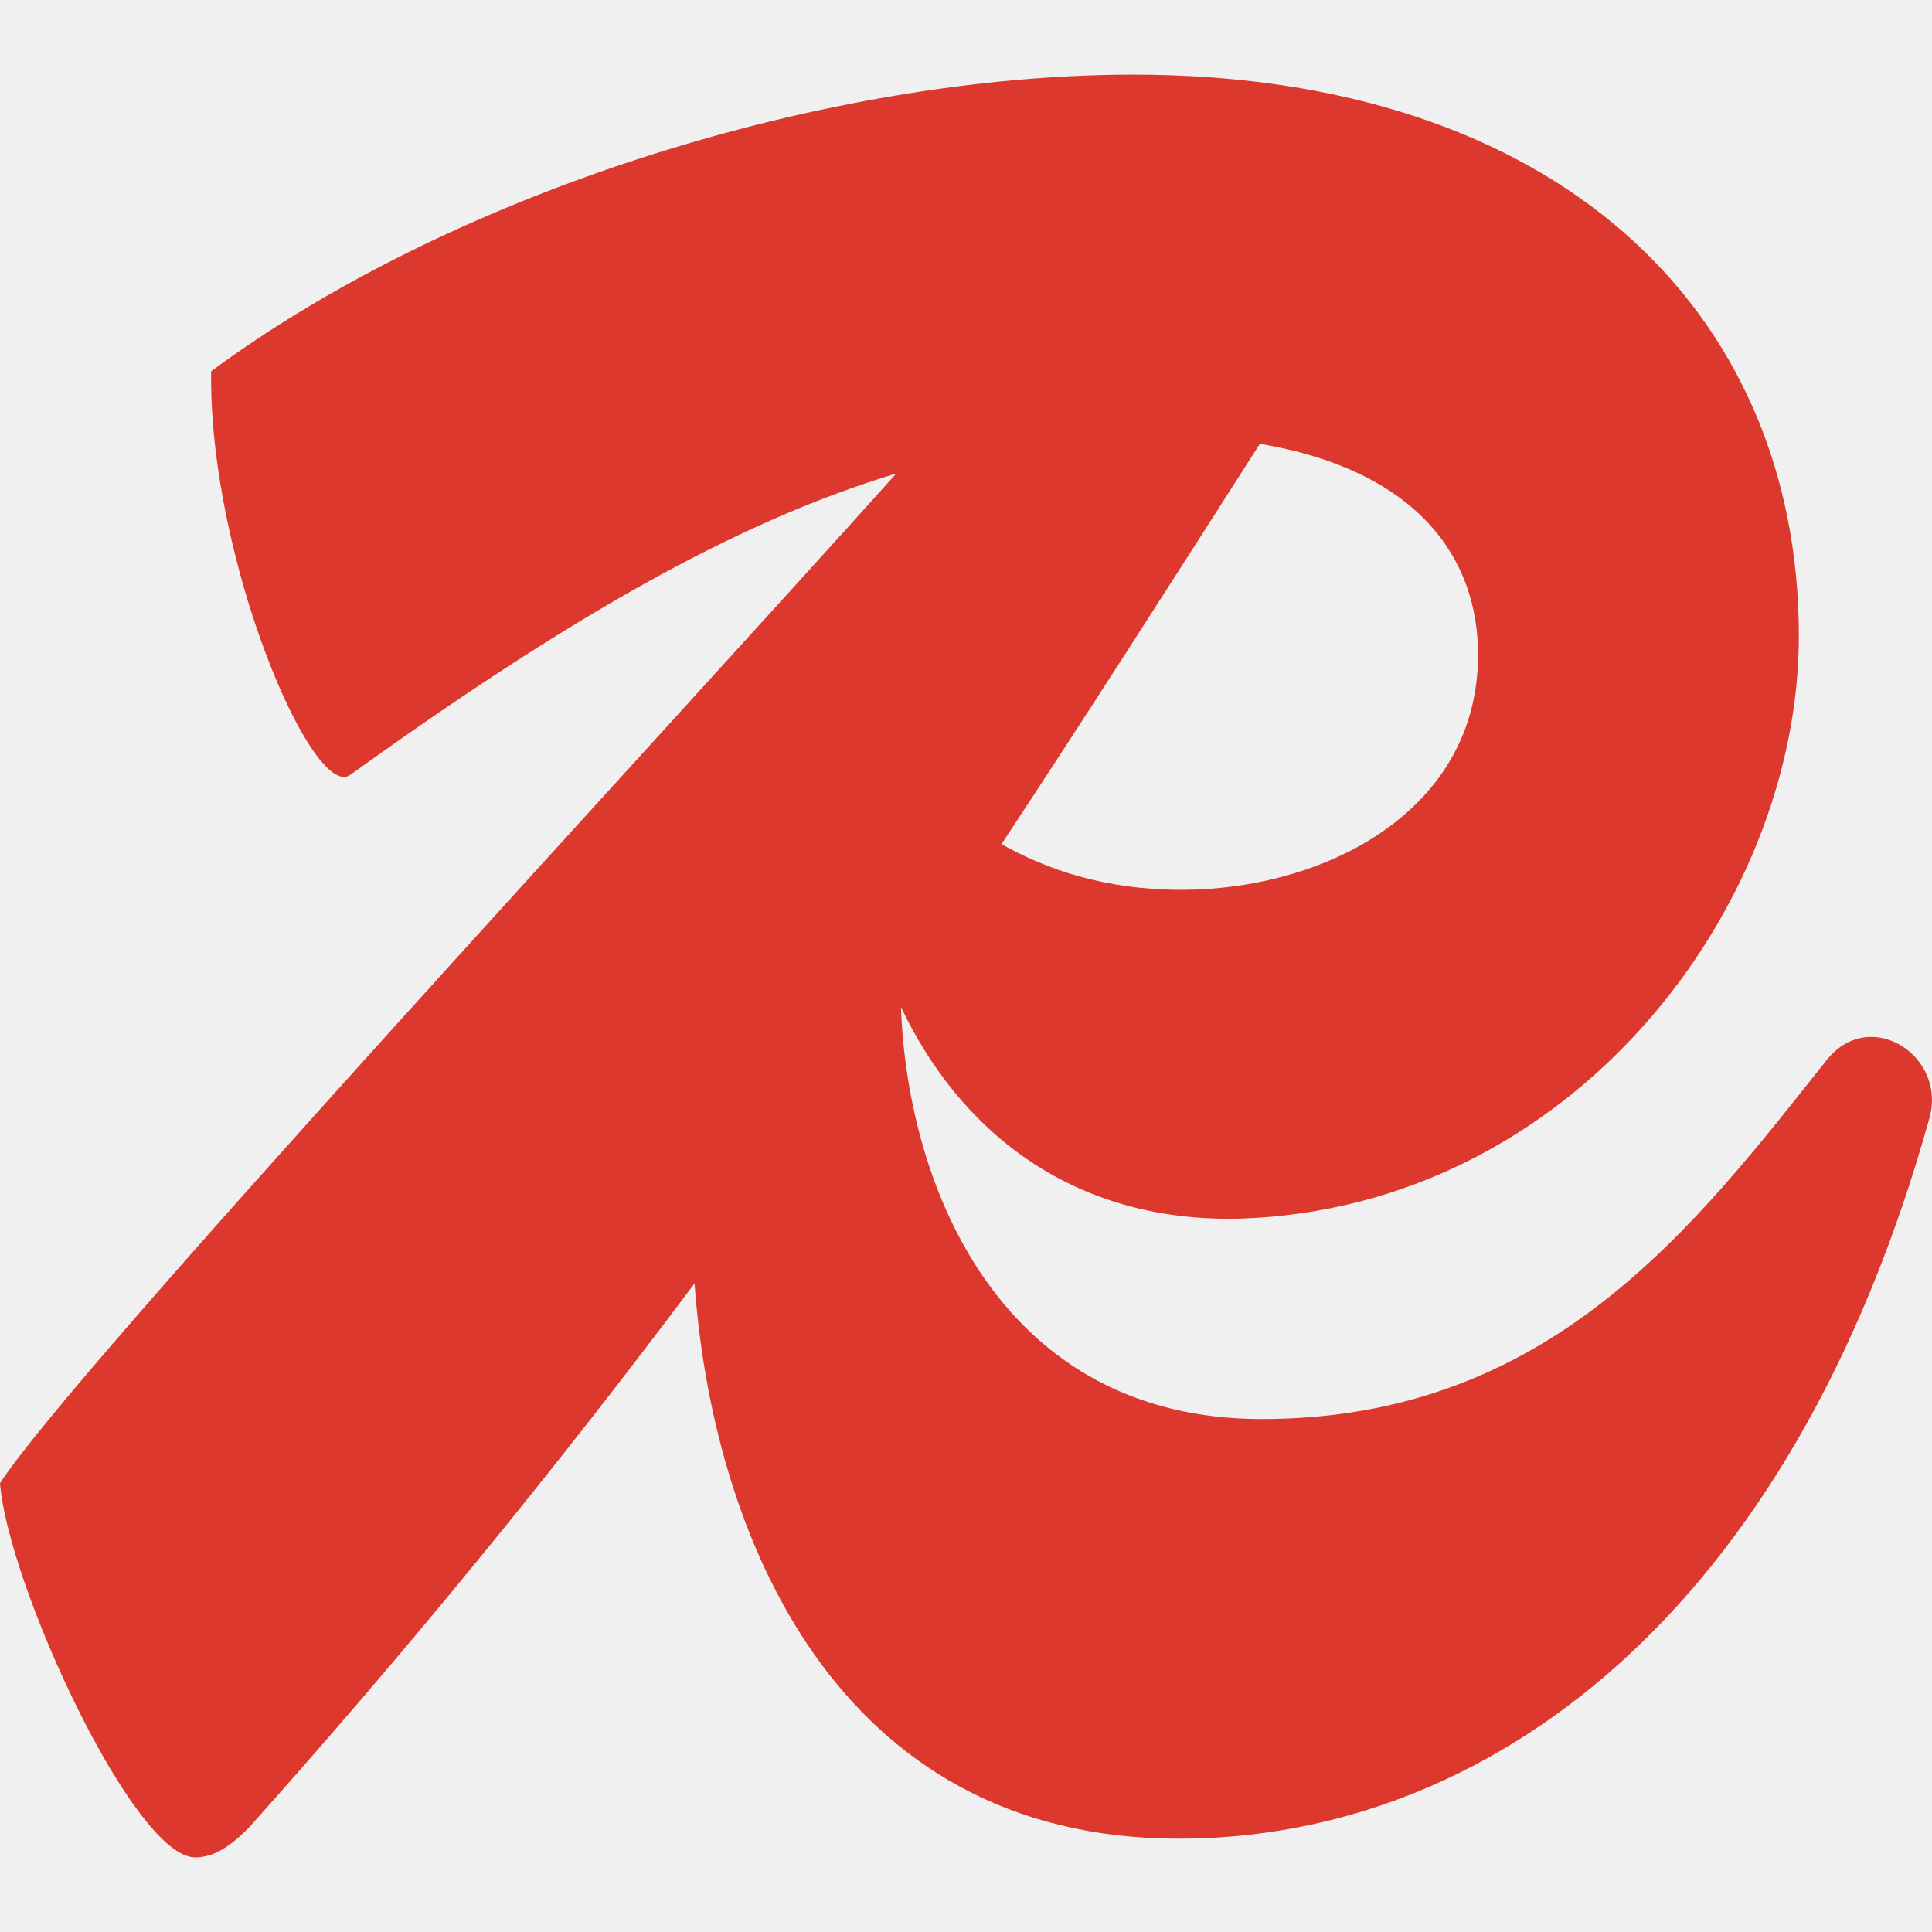
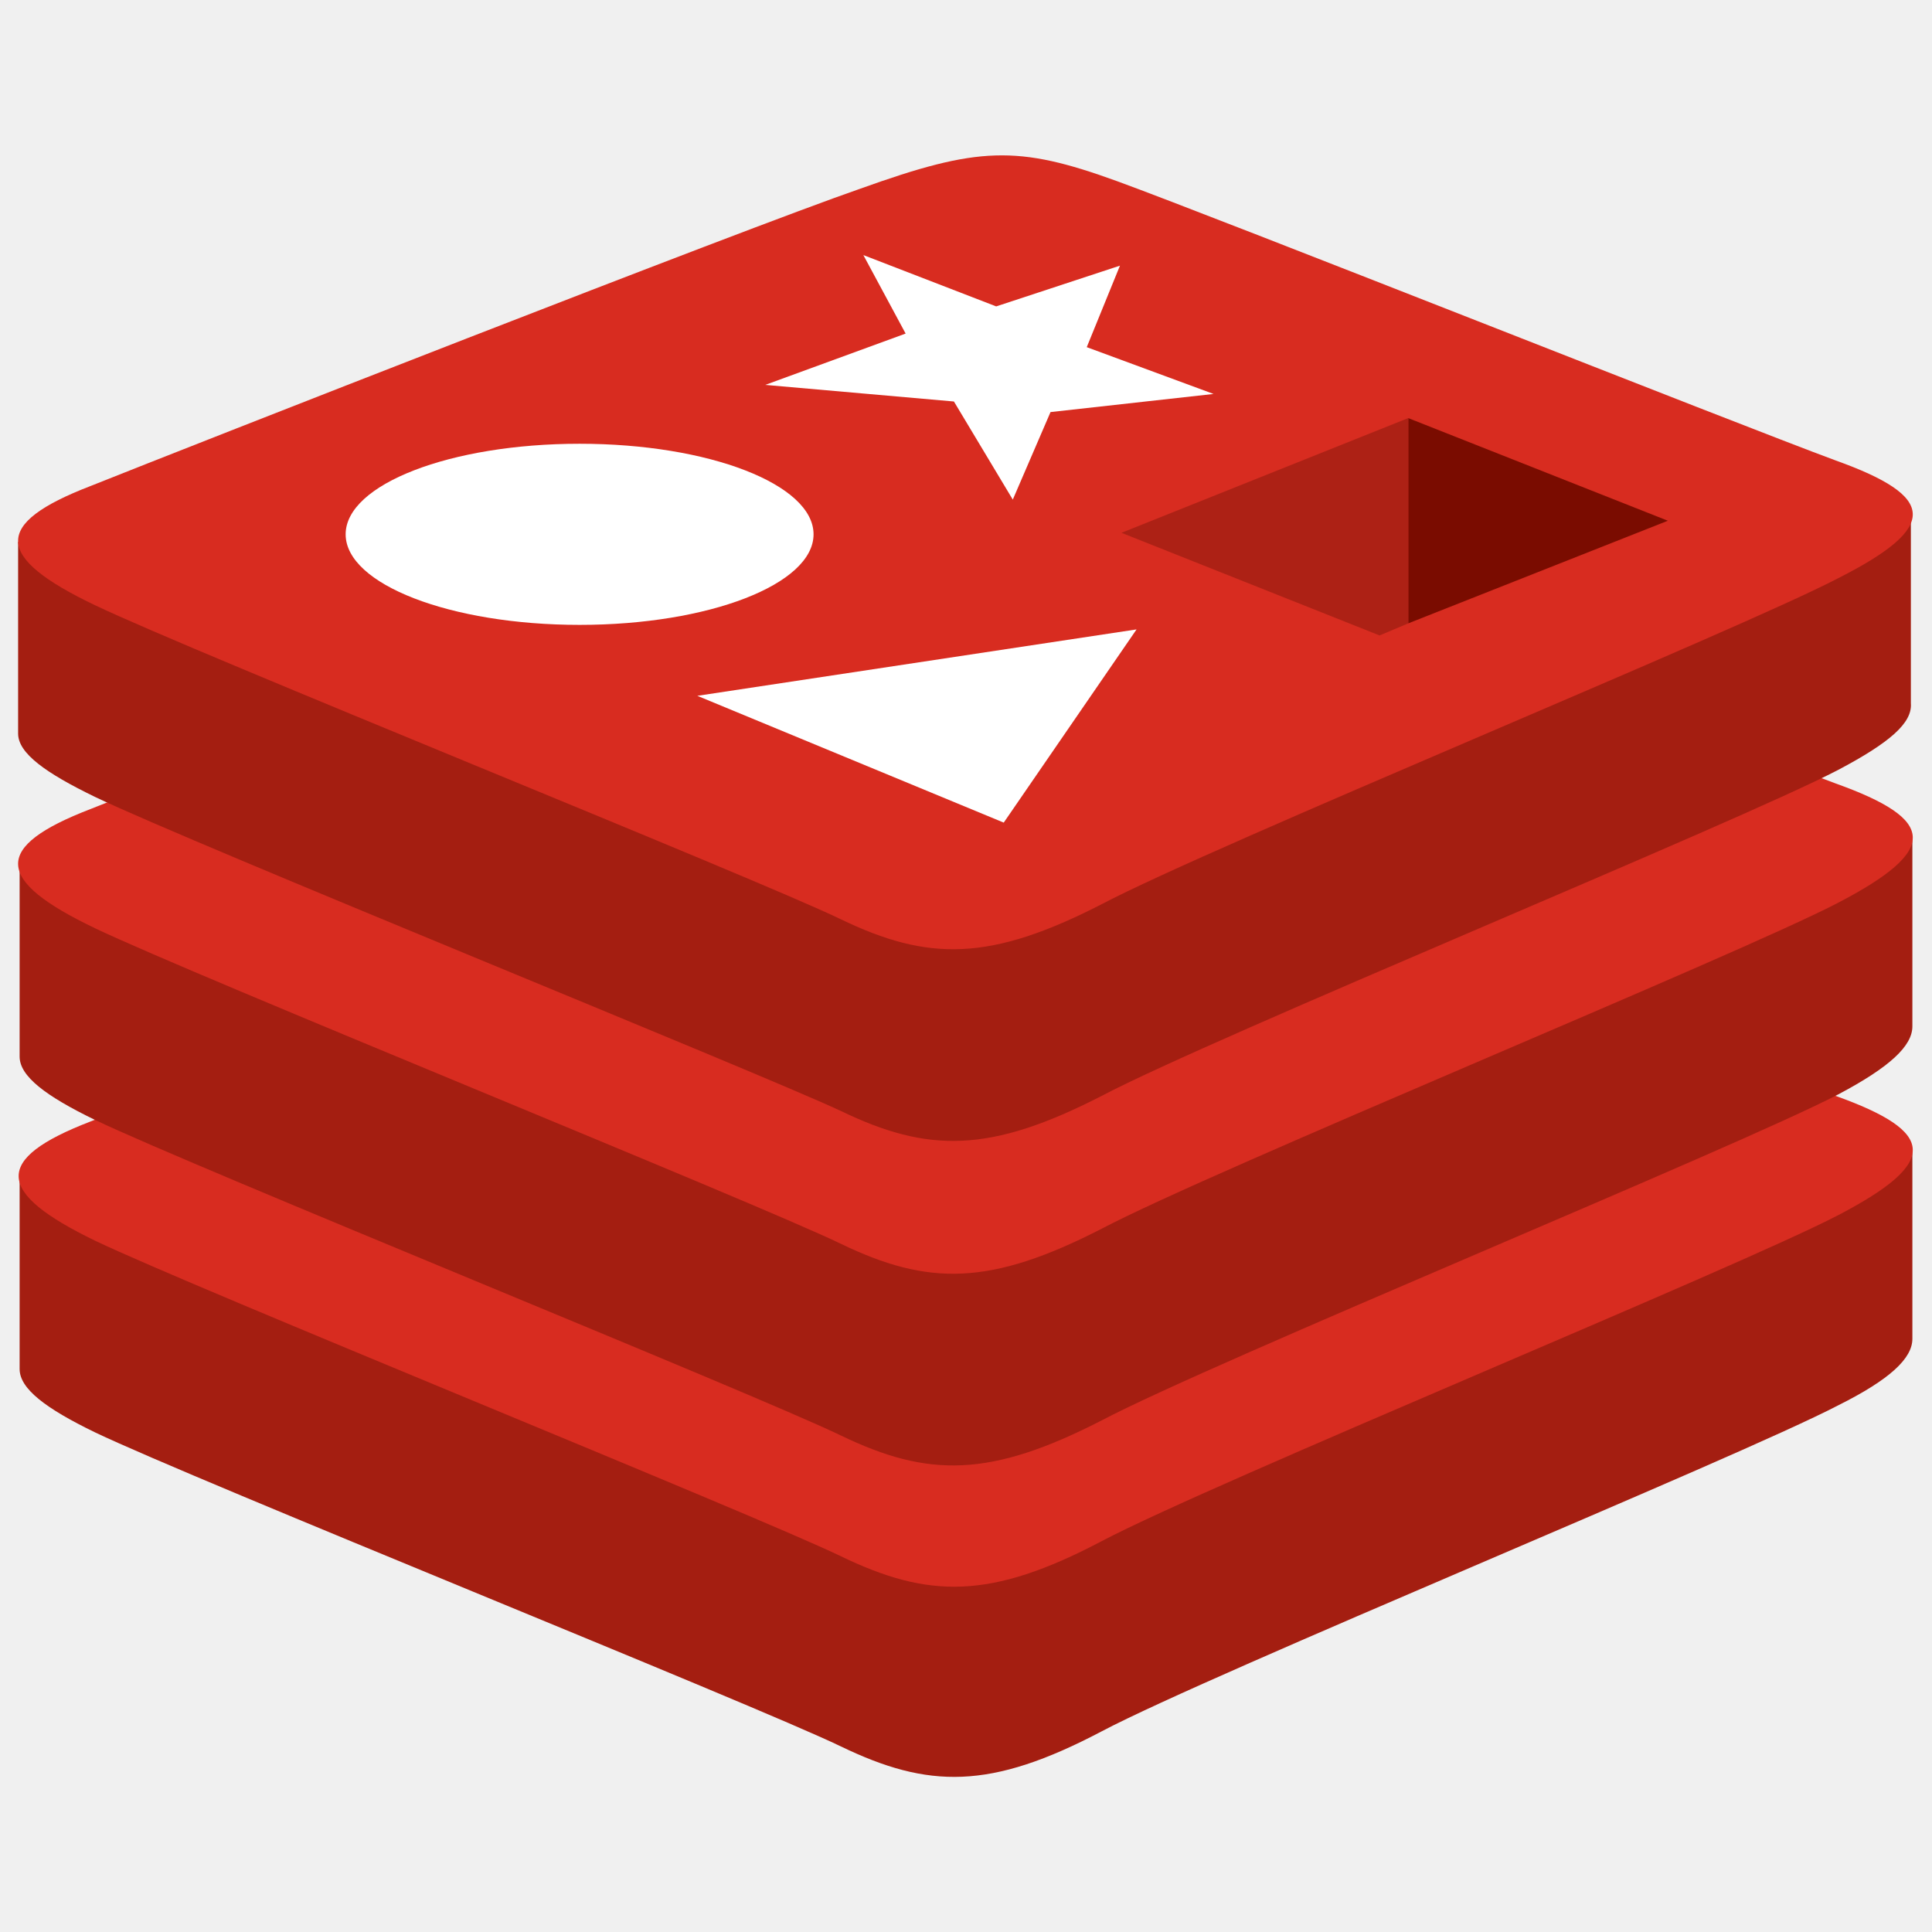
- <svg xmlns="http://www.w3.org/2000/svg" role="img" viewBox="0 0 24 24" fill="#DC382D">
-   <path d="M22.71 13.145c-1.66 2.092-3.452 4.483-7.038 4.483-3.203 0-4.397-2.825-4.48-5.12.701 1.484 2.073 2.685 4.214 2.63 4.117-.133 6.94-3.852 6.94-7.239 0-4.05-3.022-6.972-8.268-6.972-3.752 0-8.4 1.428-11.455 3.685C2.59 6.937 3.885 9.958 4.35 9.626c2.648-1.904 4.748-3.13 6.784-3.744C8.12 9.244.886 17.05 0 18.425c.1 1.261 1.66 4.648 2.424 4.648.232 0 .431-.133.664-.365a100.49 100.49 0 0 0 5.54-6.765c.222 3.104 1.748 6.898 6.014 6.898 3.819 0 7.604-2.756 9.33-8.965.2-.764-.73-1.361-1.261-.73zm-4.349-5.013c0 1.959-1.926 2.922-3.685 2.922-.941 0-1.664-.247-2.235-.568 1.051-1.592 2.092-3.225 3.21-4.973 1.972.334 2.71 1.43 2.71 2.619z" />
+ <svg xmlns="http://www.w3.org/2000/svg" viewBox="0 0 128 128">
+   <path fill="#A41E11" d="M121.8 93.1c-6.7 3.5-41.4 17.7-48.8 21.6-7.4 3.9-11.5 3.8-17.3 1S13 98.1 6.3 94.9c-3.3-1.6-5-2.9-5-4.2V78s48-10.5 55.8-13.2c7.8-2.8 10.4-2.9 17-.5s46.1 9.5 52.6 11.9v12.5c0 1.3-1.5 2.7-4.9 4.4z" />
+   <path fill="#D82C20" d="M121.8 80.5C115.1 84 80.4 98.2 73 102.1c-7.4 3.9-11.5 3.8-17.3 1-5.8-2.8-42.7-17.7-49.4-20.9C-.3 79-.5 76.8 6 74.3c6.5-2.6 43.2-17 51-19.7 7.8-2.8 10.4-2.9 17-.5s41.1 16.1 47.6 18.5c6.7 2.4 6.9 4.4.2 7.9z" />
+   <path fill="#A41E11" d="M121.8 72.5C115.1 76 80.4 90.2 73 94.1c-7.4 3.8-11.5 3.8-17.3 1C49.9 92.3 13 77.4 6.3 74.2c-3.3-1.6-5-2.9-5-4.2V57.3s48-10.5 55.8-13.2c7.8-2.8 10.4-2.9 17-.5s46.1 9.5 52.6 11.9V68c0 1.3-1.5 2.7-4.9 4.5z" />
+   <path fill="#D82C20" d="M121.8 59.8c-6.7 3.5-41.4 17.7-48.8 21.6-7.4 3.8-11.5 3.8-17.3 1C49.9 79.6 13 64.7 6.3 61.5s-6.8-5.4-.3-7.9c6.5-2.6 43.2-17 51-19.7 7.8-2.8 10.4-2.9 17-.5s41.1 16.1 47.6 18.5c6.7 2.4 6.9 4.4.2 7.9z" />
+   <path fill="#A41E11" d="M121.8 51c-6.7 3.5-41.4 17.7-48.8 21.6-7.4 3.8-11.5 3.8-17.3 1C49.9 70.9 13 56 6.3 52.8c-3.3-1.6-5.1-2.9-5.1-4.2V35.9s48-10.5 55.8-13.2c7.8-2.8 10.4-2.9 17-.5s46.1 9.5 52.6 11.9v12.5c.1 1.3-1.4 2.6-4.8 4.4z" />
+   <path fill="#D82C20" d="M121.8 38.3C115.1 41.8 80.4 56 73 59.9c-7.4 3.8-11.5 3.8-17.3 1S13 43.3 6.3 40.1s-6.8-5.4-.3-7.9c6.5-2.6 43.2-17 51-19.7 7.8-2.8 10.4-2.9 17-.5s41.1 16.1 47.6 18.5c6.7 2.4 6.9 4.4.2 7.8z" />
+   <path fill="#fff" d="M80.4 26.1l-10.8 1.2-2.5 5.8-3.9-6.5-12.5-1.1 9.3-3.4-2.8-5.2 8.8 3.4 8.2-2.7L72 23zM66.5 54.5l-20.3-8.4 29.1-4.4z" />
+   <ellipse fill="#fff" cx="38.4" cy="35.4" rx="15.5" ry="6" />
+   <path fill="#7A0C00" d="M93.3 27.7l17.2 6.8-17.2 6.8z" />
+   <path fill="#AD2115" d="M74.3 35.3l19-7.6v13.6l-1.9.8z" />
</svg>
